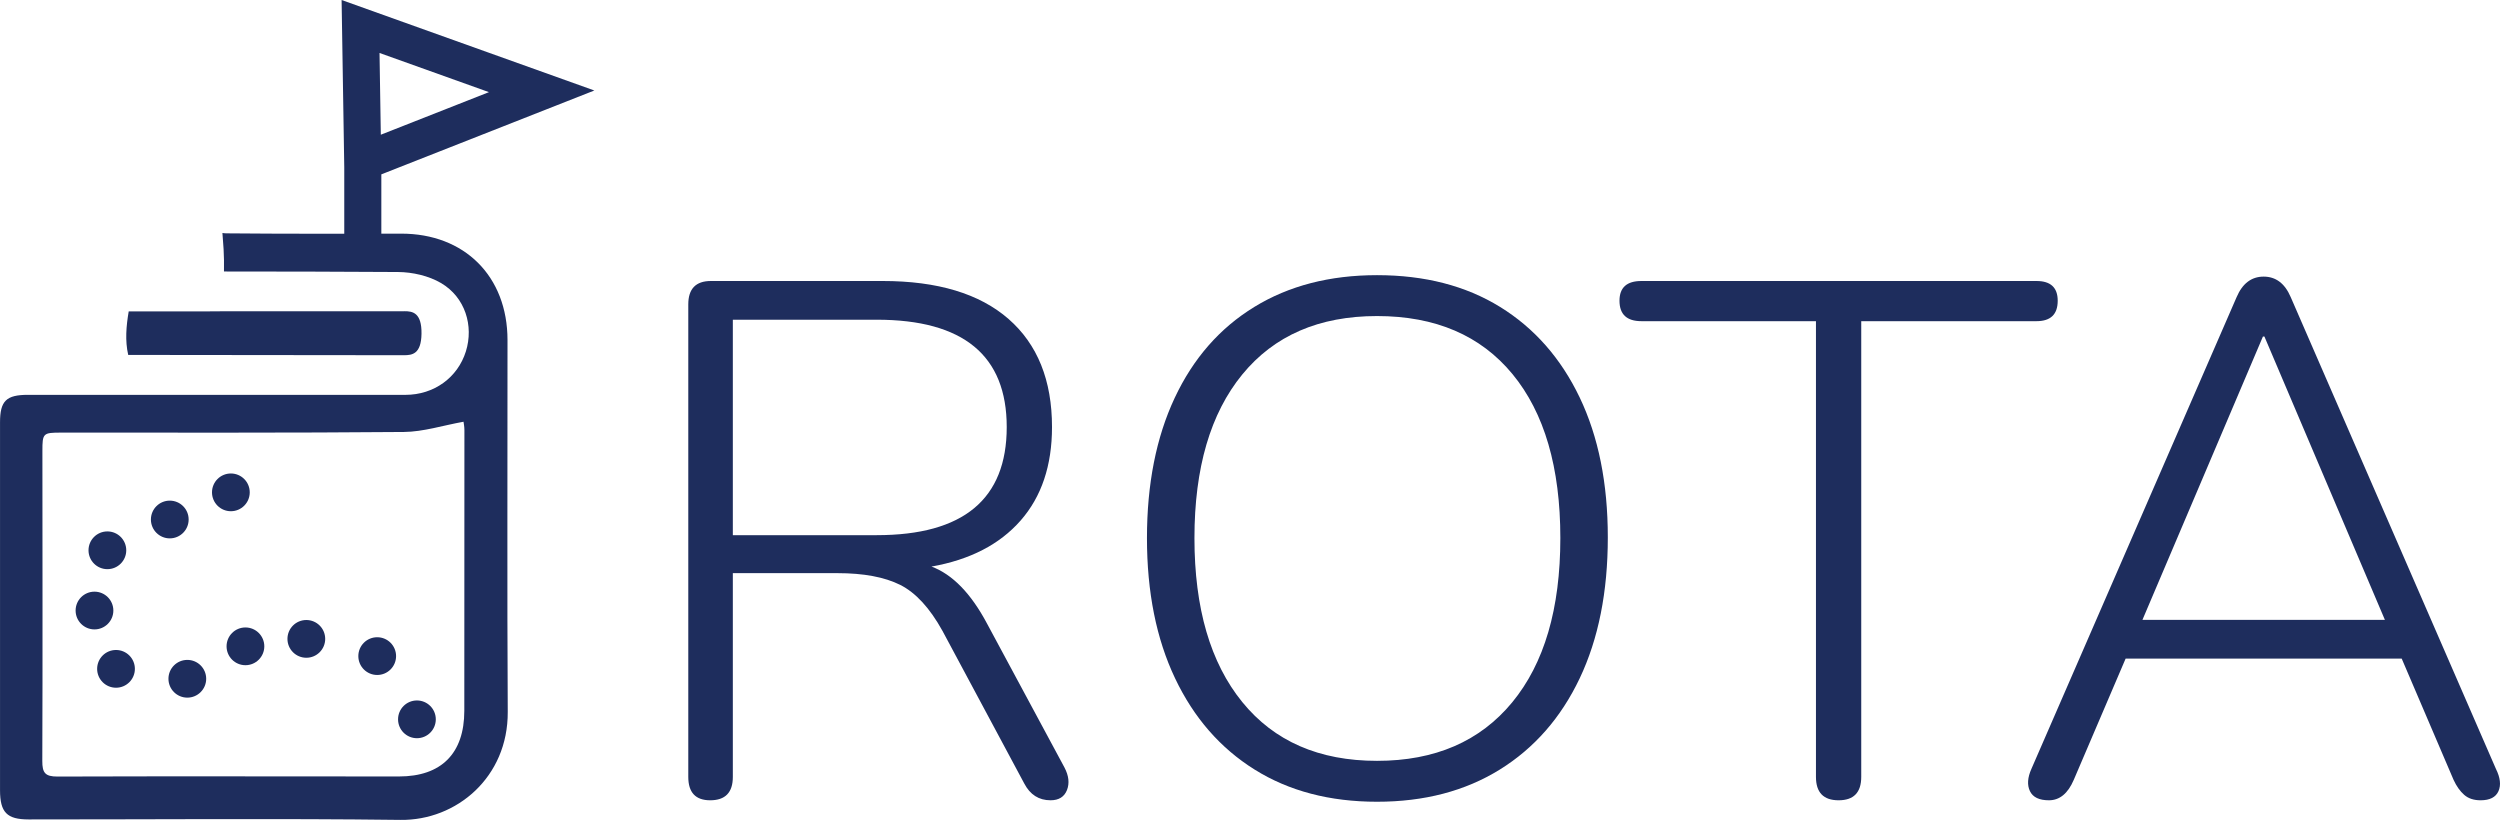
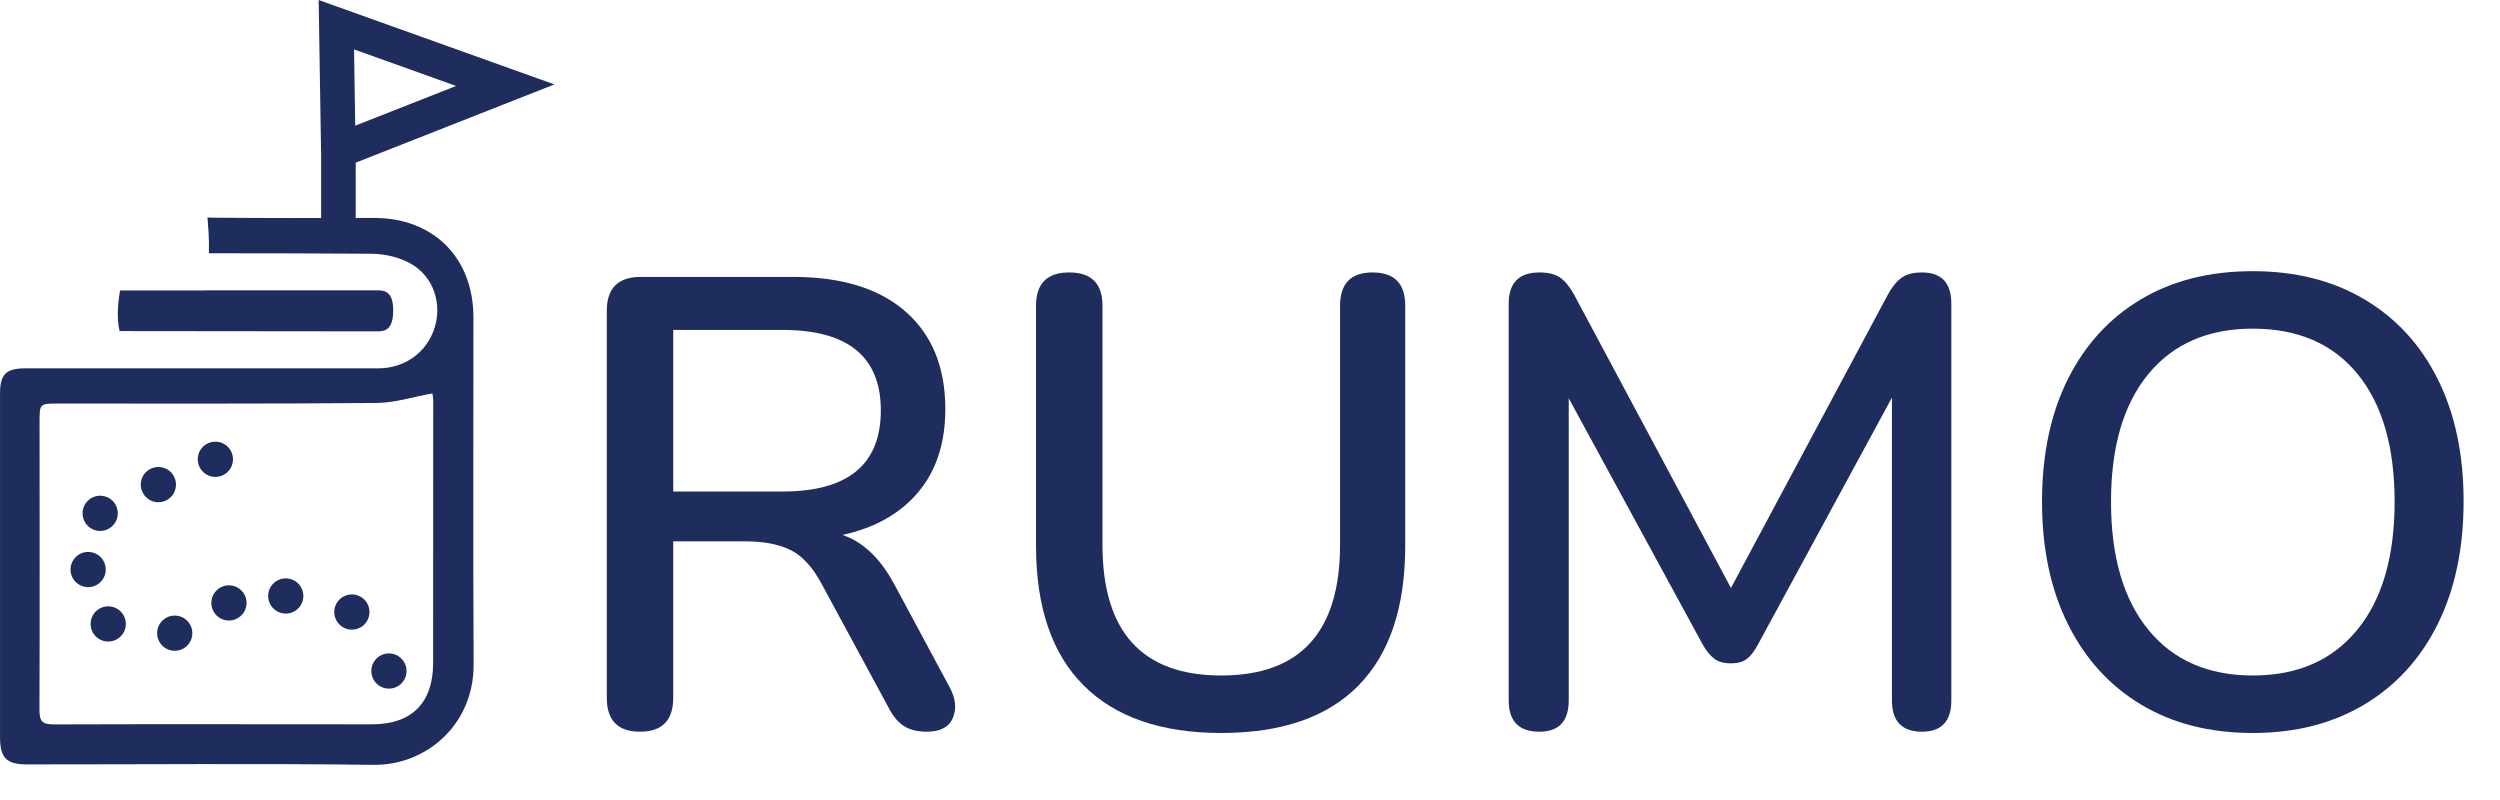
- <svg xmlns="http://www.w3.org/2000/svg" version="1.1" id="Layer_1" x="0px" y="0px" width="471.998px" height="154.799px" viewBox="0 0 471.998 154.799" enable-background="new 0 0 471.998 154.799" xml:space="preserve">
-   <g>
-     <path fill="#1E2D5D" d="M134.085,151.093c-2.758,0-4.137-1.469-4.137-4.412V57.465c0-2.941,1.424-4.413,4.274-4.413h32.405   c10.387,0,18.315,2.392,23.786,7.17c5.468,4.781,8.205,11.583,8.205,20.408c0,7.263-1.978,13.147-5.93,17.65   c-3.954,4.505-9.562,7.401-16.822,8.687c3.951,1.472,7.446,5.057,10.479,10.755l14.617,27.165c0.827,1.564,0.986,2.989,0.482,4.275   c-0.506,1.286-1.541,1.93-3.103,1.93c-2.206,0-3.861-1.056-4.964-3.171l-15.443-28.819c-2.392-4.32-5.057-7.215-7.998-8.687   c-2.943-1.469-6.895-2.206-11.858-2.206h-19.719v38.472C138.359,149.624,136.933,151.093,134.085,151.093z M138.359,101.039h27.165   c16.362,0,24.545-6.802,24.545-20.408c0-13.513-8.183-20.27-24.545-20.27h-27.165V101.039z" />
-     <path fill="#1E2D5D" d="M259.981,151.369c-8.918,0-16.616-2.021-23.098-6.067c-6.48-4.044-11.492-9.791-15.029-17.237   c-3.541-7.446-5.309-16.271-5.309-26.475c0-10.204,1.745-19.029,5.24-26.475c3.493-7.446,8.502-13.168,15.03-17.167   c6.526-3.999,14.248-5.998,23.166-5.998c9.008,0,16.753,2,23.234,5.998c6.48,3.999,11.49,9.7,15.03,17.099   c3.537,7.401,5.309,16.202,5.309,26.406c0,10.296-1.771,19.167-5.309,26.613c-3.54,7.446-8.573,13.192-15.1,17.237   C276.618,149.348,268.896,151.369,259.981,151.369z M259.981,143.647c10.938,0,19.442-3.676,25.51-11.031   c6.066-7.354,9.101-17.695,9.101-31.026c0-13.328-3.012-23.648-9.032-30.957c-6.021-7.308-14.547-10.962-25.578-10.962   c-10.941,0-19.422,3.678-25.441,11.032c-6.021,7.355-9.031,17.65-9.031,30.887c0,13.238,3.01,23.558,9.031,30.957   C240.559,139.948,249.04,143.647,259.981,143.647z" />
-     <path fill="#1E2D5D" d="M347.126,151.093c-2.851,0-4.275-1.469-4.275-4.412V60.637h-32.956c-2.758,0-4.137-1.286-4.137-3.861   c0-2.482,1.379-3.723,4.137-3.723h74.6c2.665,0,3.999,1.241,3.999,3.723c0,2.575-1.334,3.861-3.999,3.861h-33.094v86.044   C351.401,149.624,349.974,151.093,347.126,151.093z" />
-     <path fill="#1E2D5D" d="M386.838,151.093c-1.84,0-3.033-0.575-3.585-1.724c-0.552-1.148-0.461-2.551,0.276-4.206l38.747-89.078   c1.104-2.573,2.803-3.861,5.102-3.861c2.297,0,3.999,1.288,5.103,3.861l38.747,89.078c0.827,1.655,0.987,3.058,0.482,4.206   c-0.506,1.148-1.633,1.724-3.378,1.724c-1.288,0-2.322-0.345-3.103-1.034c-0.782-0.689-1.448-1.631-1.999-2.827l-9.791-22.89   h-52.122l-9.791,22.89C390.424,149.807,388.86,151.093,386.838,151.093z M427.241,63.533l-22.752,53.501h45.78l-22.752-53.501   H427.241z" />
-   </g>
+ <svg xmlns="http://www.w3.org/2000/svg" version="1.1" id="Layer_1" x="0px" y="0px" width="505.981px" height="161.899px" viewBox="0 0 505.981 161.899" enable-background="new 0 0 505.981 161.899" xml:space="preserve">
  <g>
    <g>
-       <path fill-rule="evenodd" clip-rule="evenodd" fill="#1E2D5D" d="M5.394,154.709c23.407,0.011,46.816-0.208,70.221,0.088    c10.553,0.134,20.318-8.045,20.247-20.387c-0.134-23.406-0.03-46.814-0.046-70.221c-0.008-12.031-8.121-20.1-20.097-20.077    c-11.008,0.02-22.02,0.045-33.029-0.057c-0.219-0.001-0.458-0.037-0.696-0.068c0.078,1.02,0.152,2.041,0.22,3.064    c0.086,1.337,0.09,2.756,0.072,4.207c10.957,0.004,21.911,0.023,32.868,0.098c2.729,0.019,5.782,0.714,8.106,2.079    c4.568,2.681,6.212,8.075,4.695,12.919c-1.543,4.929-6.006,8.192-11.413,8.195c-23.754,0.019-47.509,0.004-71.262-0.003    c-4.096-0.001-5.275,1.129-5.275,5.212c-0.007,23.147-0.007,46.294,0,69.44C0.008,153.368,1.299,154.707,5.394,154.709z     M8.006,85.169c-0.002-3.378,0.118-3.49,3.511-3.493c21.577-0.012,43.156,0.072,64.73-0.12c3.69-0.034,7.369-1.234,11.266-1.933    c0.029,0.259,0.167,0.907,0.167,1.556c0.002,17.678-0.005,35.355-0.019,53.032c-0.005,8.032-4.329,12.388-12.334,12.386    c-21.488-0.002-42.977-0.06-64.465,0.016c-2.342,0.008-2.885-0.702-2.876-2.953C8.062,124.163,8.013,104.666,8.006,85.169z" />
+       <path fill="#1E2D5D" d="M5.394,154.709c23.407,0.011,46.816-0.208,70.221,0.088c10.553,0.134,20.318-8.045,20.247-20.387    c-0.134-23.406-0.03-46.813-0.046-70.221c-0.008-12.031-8.121-20.1-20.097-20.077c-11.008,0.02-22.02,0.045-33.029-0.057    c-0.219-0.001-0.458-0.037-0.696-0.068c0.078,1.02,0.152,2.041,0.22,3.064c0.086,1.337,0.09,2.756,0.072,4.207    c10.957,0.004,21.911,0.023,32.868,0.098c2.729,0.019,5.782,0.714,8.106,2.079c4.568,2.681,6.212,8.075,4.695,12.919    c-1.543,4.929-6.006,8.192-11.413,8.195c-23.754,0.019-47.509,0.004-71.262-0.003c-4.096-0.001-5.275,1.129-5.275,5.212    c-0.007,23.147-0.007,46.294,0,69.44C0.008,153.368,1.299,154.707,5.394,154.709z M8.006,85.169    c-0.002-3.378,0.118-3.49,3.511-3.493c21.577-0.012,43.156,0.072,64.73-0.12c3.69-0.033,7.369-1.233,11.266-1.933    c0.029,0.259,0.167,0.907,0.167,1.556c0.002,17.678-0.005,35.355-0.019,53.032c-0.005,8.032-4.329,12.388-12.334,12.386    c-21.488-0.002-42.977-0.06-64.465,0.017c-2.342,0.008-2.885-0.702-2.876-2.953C8.062,124.163,8.013,104.666,8.006,85.169z" />
    </g>
    <g>
-       <path fill-rule="evenodd" clip-rule="evenodd" fill="#1E2D5D" d="M24.206,67.009c17.352,0.019,34.703,0.032,52.055,0.056    c1.56,0.001,3.267-0.215,3.319-4.068c0.053-3.932-1.657-4.254-3.214-4.237c-0.348,0.004-0.694,0.007-1.042,0.007H41.505v0.018    c-5.735,0-11.47,0.005-17.205,0.006C23.833,61.54,23.589,64.309,24.206,67.009z" />
+       <path fill="#1E2D5D" d="M24.206,67.009c17.352,0.019,34.703,0.032,52.055,0.056c1.56,0.001,3.267-0.215,3.319-4.068    c0.053-3.932-1.657-4.254-3.214-4.237c-0.348,0.004-0.694,0.007-1.042,0.007H41.505v0.018c-5.735,0-11.47,0.005-17.205,0.006    C23.833,61.54,23.589,64.309,24.206,67.009z" />
    </g>
  </g>
  <g>
    <path fill="#1E2D5D" d="M71.996,46.238h-7V31.619L64.493,0l47.718,17.085L71.996,32.92V46.238z M71.653,9.999l0.245,15.436   l20.416-8.039L71.653,9.999z" />
  </g>
  <g>
    <circle fill="#1E2D5D" cx="78.716" cy="135.809" r="3.563" />
  </g>
  <g>
    <circle fill="#1E2D5D" cx="71.216" cy="123.872" r="3.563" />
  </g>
  <g>
    <circle fill="#1E2D5D" cx="57.834" cy="120.621" r="3.563" />
  </g>
  <g>
    <circle fill="#1E2D5D" cx="46.338" cy="122.026" r="3.563" />
  </g>
  <g>
    <circle fill="#1E2D5D" cx="35.366" cy="128.151" r="3.563" />
  </g>
  <g>
    <circle fill="#1E2D5D" cx="21.903" cy="126.279" r="3.563" />
  </g>
  <g>
    <circle fill="#1E2D5D" cx="17.838" cy="115.269" r="3.563" />
  </g>
  <g>
    <circle fill="#1E2D5D" cx="20.274" cy="103.894" r="3.563" />
  </g>
  <g>
    <circle fill="#1E2D5D" cx="32.054" cy="98.082" r="3.563" />
  </g>
  <g>
    <circle fill="#1E2D5D" cx="43.588" cy="92.956" r="3.563" />
  </g>
+   <g>
+     <path fill="#1E2D5D" d="M129.534,148.091c-4.482,0-6.723-2.283-6.723-6.852V62.897c0-4.567,2.283-6.852,6.852-6.852h30.897   c9.825,0,17.408,2.349,22.753,7.045c5.343,4.698,8.015,11.27,8.015,19.714c0,6.81-1.81,12.391-5.43,16.741   c-3.62,4.354-8.749,7.262-15.384,8.727c4.137,1.38,7.627,4.698,10.471,9.954l11.118,20.685c1.293,2.327,1.551,4.439,0.776,6.334   c-0.776,1.897-2.543,2.845-5.3,2.845c-1.897,0-3.448-0.388-4.654-1.164c-1.208-0.775-2.242-2.023-3.103-3.749l-13.574-25.079   c-1.81-3.361-3.901-5.624-6.27-6.787c-2.372-1.164-5.409-1.745-9.114-1.745h-14.608v31.673   C136.256,145.808,134.014,148.091,129.534,148.091z M136.256,99.482h22.106c13.271,0,19.909-5.472,19.909-16.418   c0-10.859-6.637-16.289-19.909-16.289h-22.106V99.482z" />
+     <path fill="#1E2D5D" d="M247.173,148.349c-12.151,0-21.439-3.209-27.858-9.631c-6.421-6.419-9.631-15.836-9.631-28.247V61.863   c0-4.48,2.24-6.722,6.723-6.722c4.48,0,6.722,2.242,6.722,6.722v48.35c0,17.668,8.015,26.501,24.045,26.501   c16.031,0,24.046-8.833,24.046-26.501v-48.35c0-4.48,2.197-6.722,6.593-6.722s6.594,2.242,6.594,6.722v48.607   c0,12.411-3.147,21.828-9.438,28.247C268.676,145.14,259.41,148.349,247.173,148.349z" />
+     <path fill="#1E2D5D" d="M311.552,148.091c-4.137,0-6.205-2.111-6.205-6.335v-80.28c0-4.222,2.068-6.334,6.205-6.334   c1.81,0,3.21,0.345,4.201,1.034c0.99,0.69,1.917,1.81,2.779,3.361l31.803,59.467l31.802-59.467c0.86-1.551,1.787-2.67,2.779-3.361   c0.99-0.689,2.347-1.034,4.072-1.034c3.963,0,5.946,2.113,5.946,6.334v80.28c0,4.224-1.983,6.335-5.946,6.335   c-4.052,0-6.076-2.111-6.076-6.335V80.479l-27.147,50.029c-0.691,1.293-1.423,2.242-2.198,2.844   c-0.775,0.604-1.854,0.905-3.231,0.905c-1.467,0-2.608-0.323-3.426-0.97c-0.82-0.646-1.574-1.571-2.263-2.779l-27.148-49.9v61.147   C317.498,145.979,315.515,148.091,311.552,148.091z" />
+     <path fill="#1E2D5D" d="M455.952,148.349c-8.706,0-16.246-1.917-22.623-5.752c-6.379-3.834-11.312-9.264-14.803-16.289   c-3.49-7.023-5.235-15.275-5.235-24.757c0-9.566,1.745-17.84,5.235-24.821c3.491-6.981,8.424-12.366,14.803-16.16   c6.377-3.791,13.917-5.688,22.623-5.688c8.617,0,16.138,1.897,22.559,5.688c6.42,3.793,11.376,9.179,14.867,16.16   c3.49,6.981,5.235,15.212,5.235,24.692c0,9.566-1.745,17.862-5.235,24.886c-3.491,7.025-8.447,12.455-14.867,16.289   C472.09,146.432,464.569,148.349,455.952,148.349z M455.952,136.714c9.05,0,16.095-3.08,21.137-9.243   c5.042-6.16,7.563-14.802,7.563-25.92c0-11.117-2.501-19.734-7.498-25.855c-4.999-6.118-12.067-9.179-21.201-9.179   c-9.05,0-16.095,3.061-21.137,9.179c-5.042,6.121-7.563,14.738-7.563,25.855c0,11.118,2.521,19.76,7.563,25.92   C439.857,133.634,446.902,136.714,455.952,136.714z" />
+   </g>
</svg>
